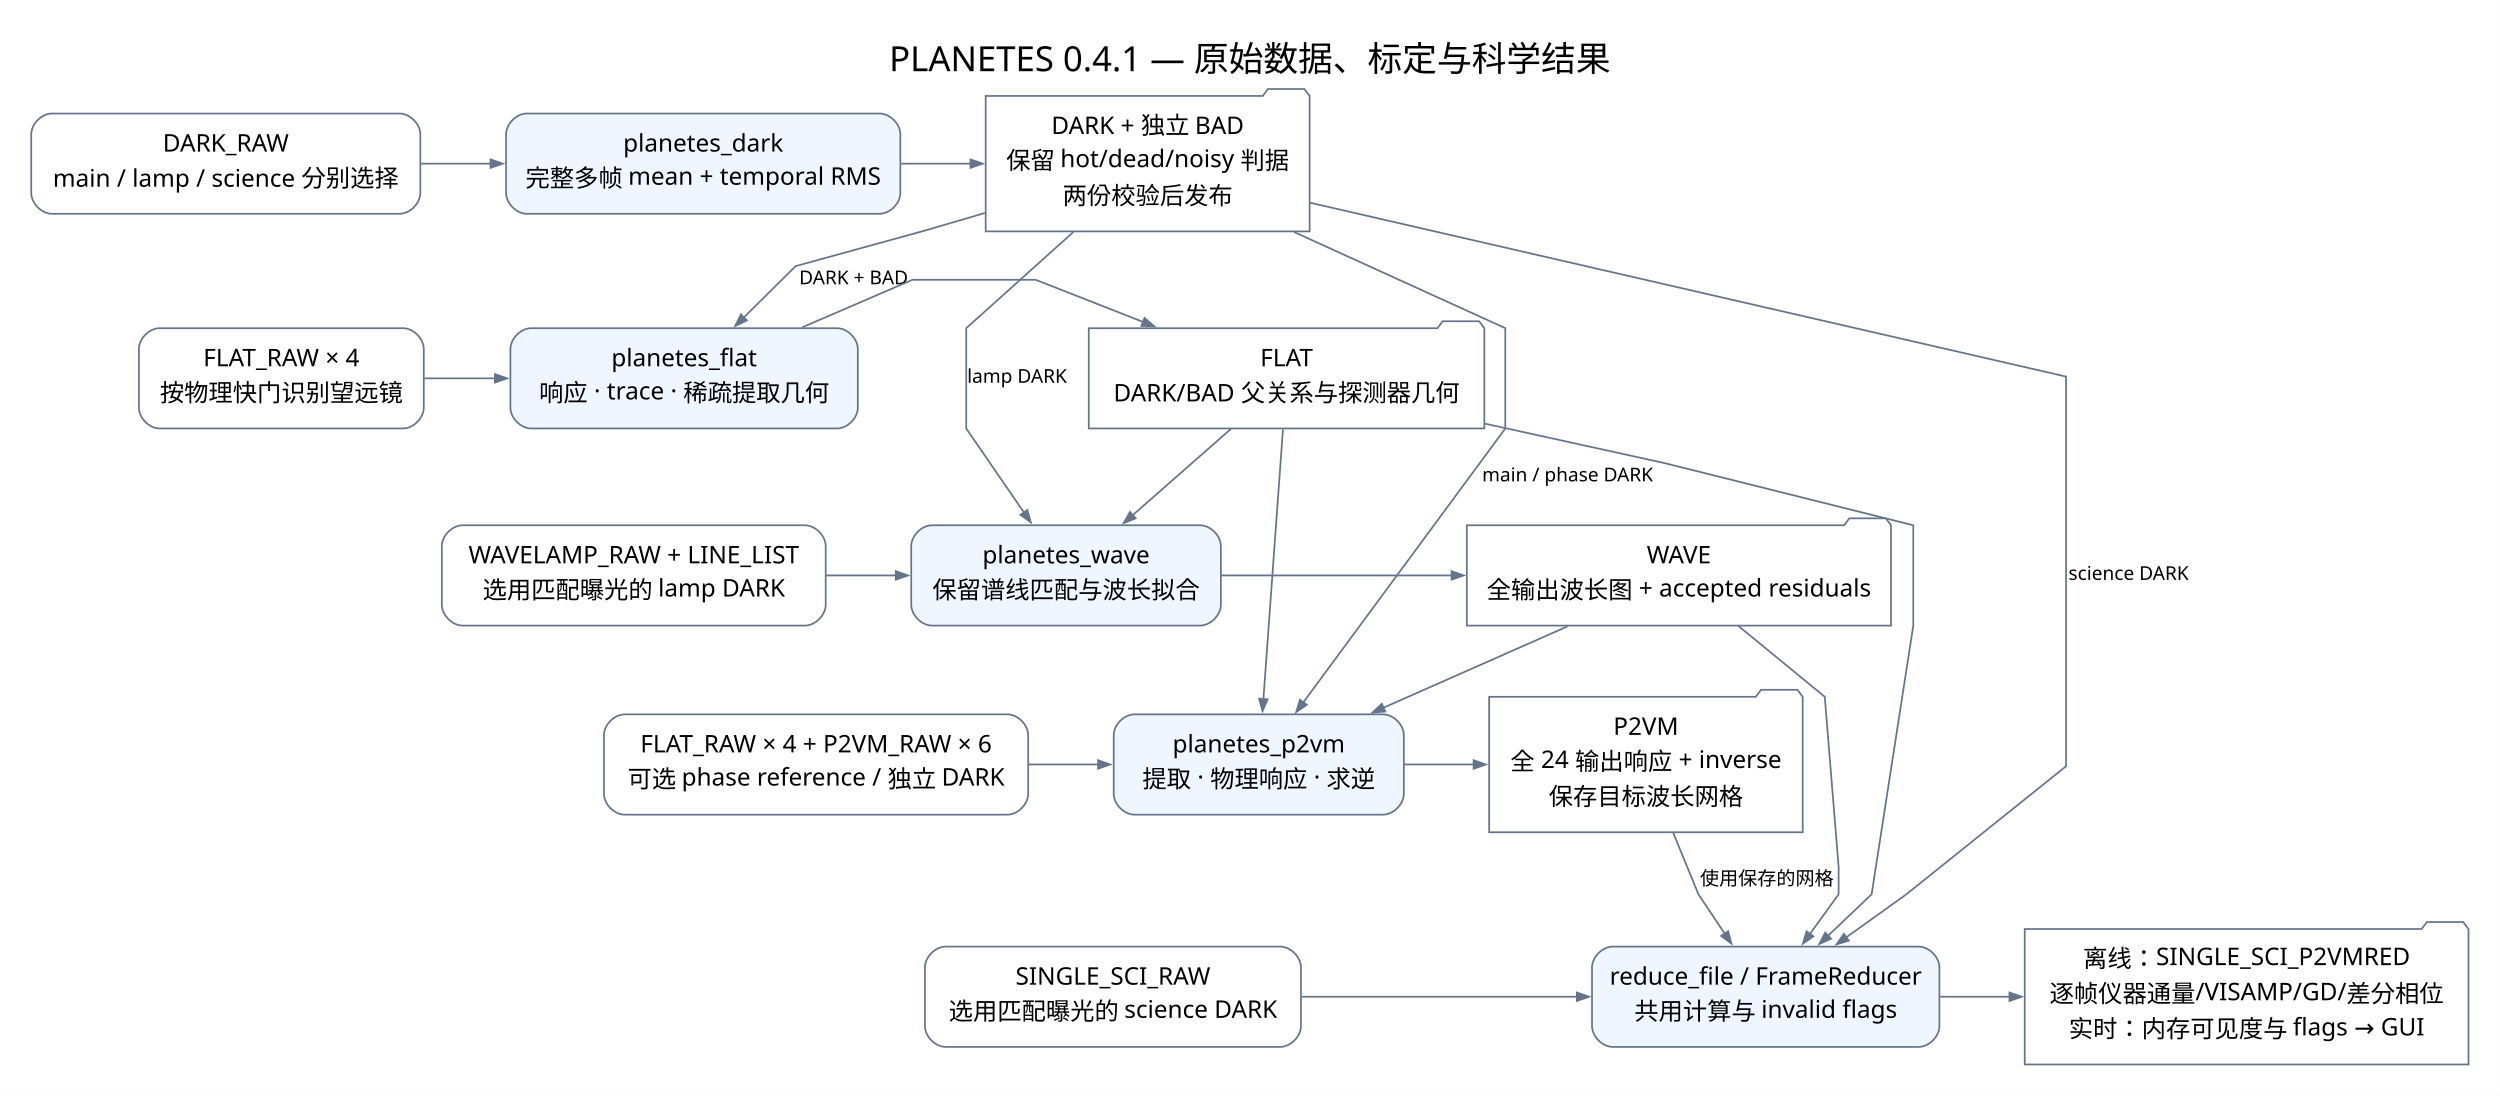
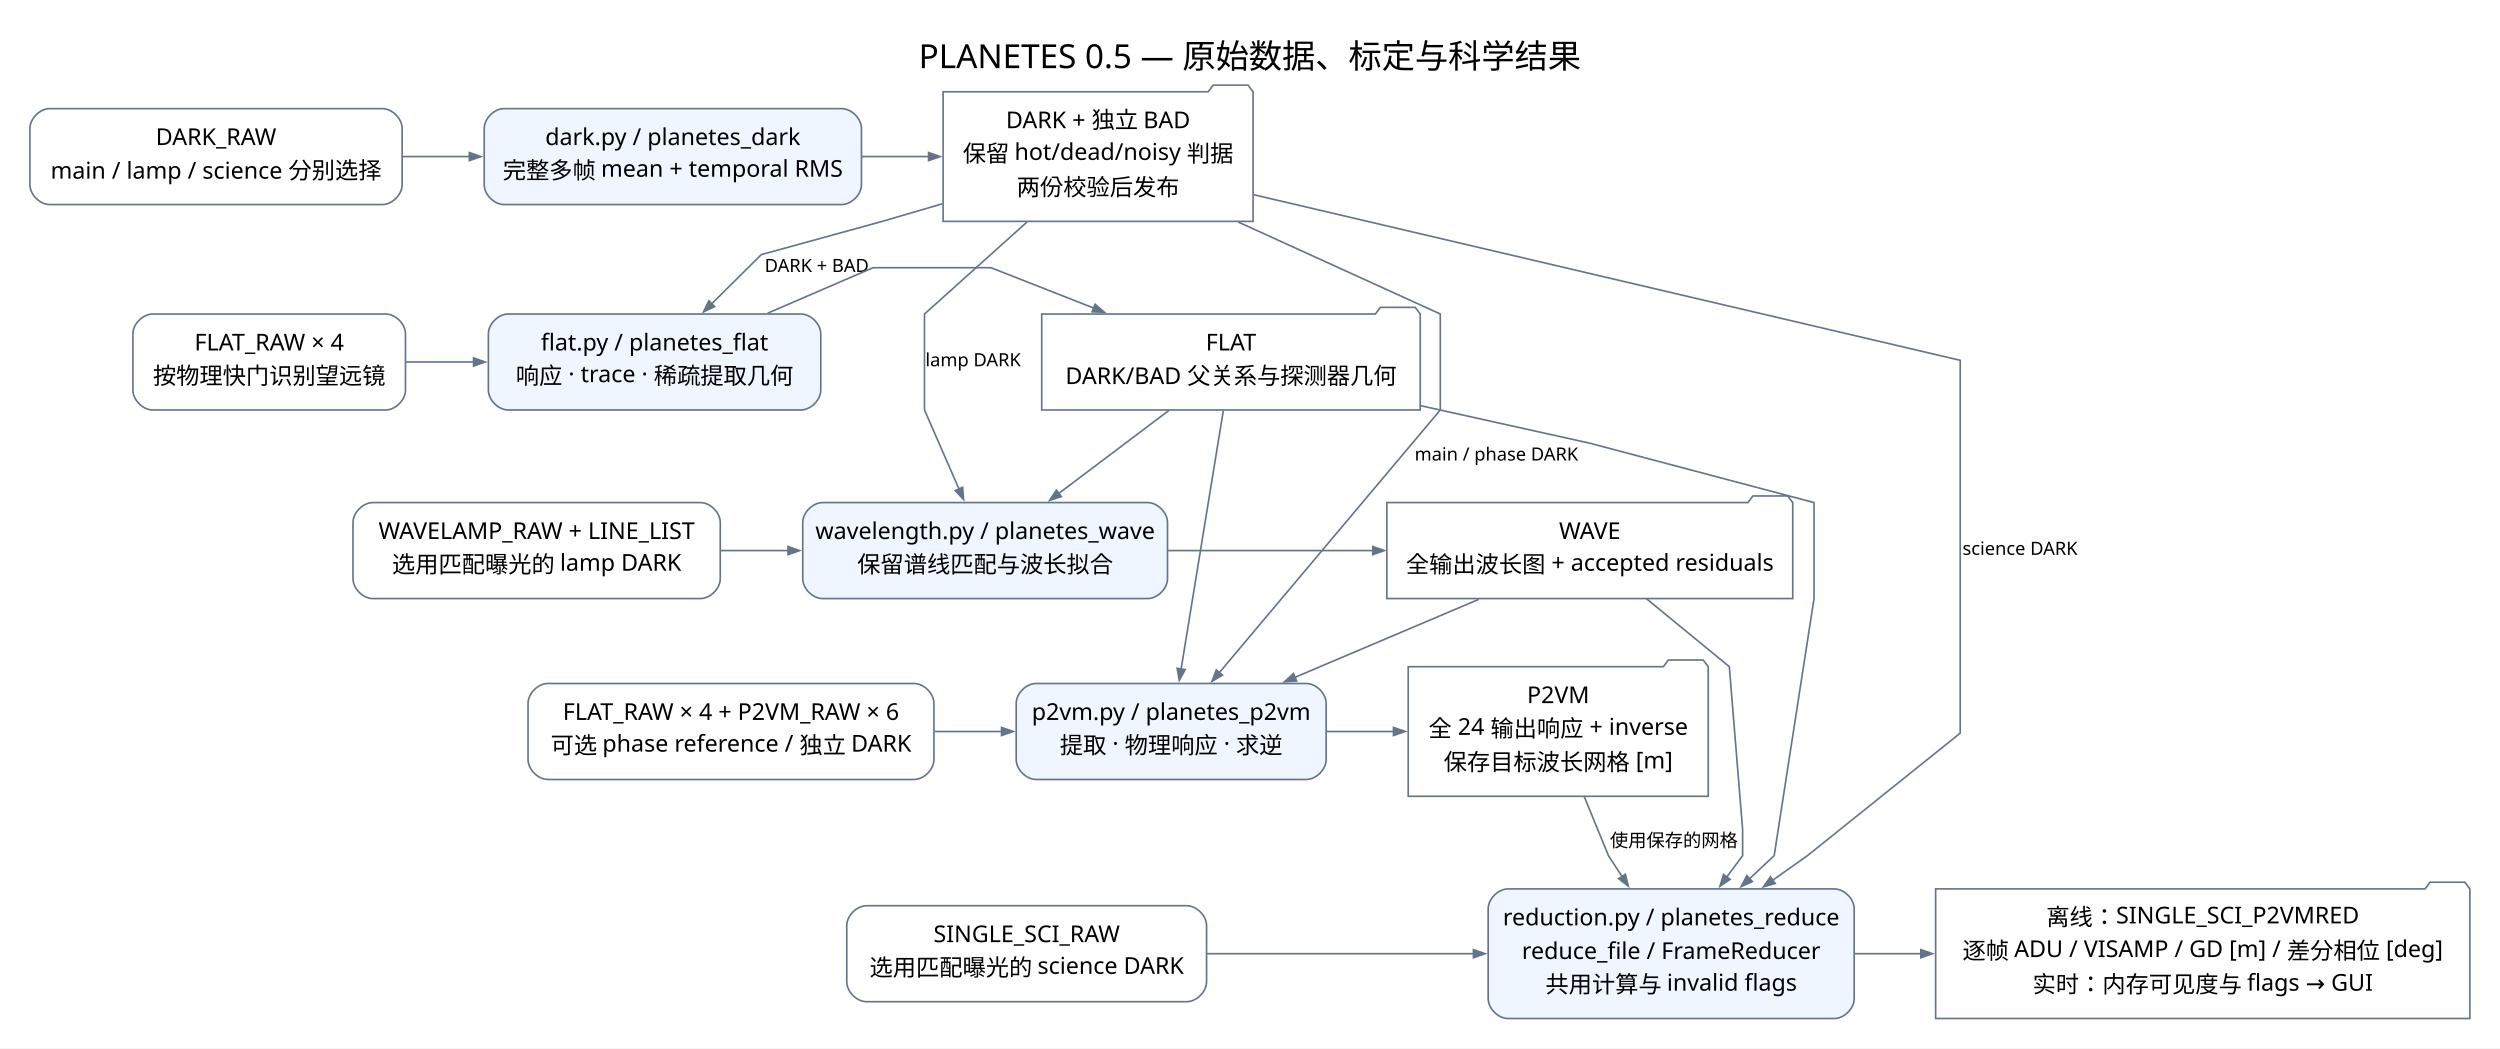
- <svg xmlns="http://www.w3.org/2000/svg" width="1440pt" height="631pt" viewBox="0.00 0.00 1440.00 631.00">
+ <svg xmlns="http://www.w3.org/2000/svg" width="1505pt" height="631pt" viewBox="0.00 0.00 1505.00 631.00">
  <g id="graph0" class="graph" transform="scale(1 1) rotate(0) translate(18 613.15)">
-     <polygon fill="white" stroke="none" points="-18,18 -18,-613.15 1421.85,-613.15 1421.85,18 -18,18" />
-     <text xml:space="preserve" text-anchor="middle" x="701.92" y="-572.15" font-family="PingFang SC" font-size="20.00">PLANETES 0.4.1 — 原始数据、标定与科学结果</text>
+     <polygon fill="white" stroke="none" points="-18,18 -18,-613.15 1486.85,-613.15 1486.85,18 -18,18" />
+     <text xml:space="preserve" text-anchor="middle" x="734.42" y="-572.15" font-family="PingFang SC" font-size="20.00">PLANETES 0.5 — 原始数据、标定与科学结果</text>
    <g id="node1" class="node">
      <path fill="none" stroke="#64748b" d="M212.1,-547.77C212.1,-547.77 12,-547.77 12,-547.77 6,-547.77 0,-541.77 0,-535.77 0,-535.77 0,-502 0,-502 0,-496 6,-490 12,-490 12,-490 212.1,-490 212.1,-490 218.1,-490 224.1,-496 224.1,-502 224.1,-502 224.1,-535.77 224.1,-535.77 224.1,-541.77 218.1,-547.77 212.1,-547.77" />
      <text xml:space="preserve" text-anchor="middle" x="112.05" y="-525.84" font-family="PingFang SC" font-size="14.00">DARK_RAW</text>
      <text xml:space="preserve" text-anchor="middle" x="112.05" y="-505.58" font-family="PingFang SC" font-size="14.00">main / lamp / science 分别选择</text>
    </g>
    <g id="node2" class="node">
      <path fill="#eff6ff" stroke="#64748b" d="M488.6,-547.77C488.6,-547.77 285.5,-547.77 285.5,-547.77 279.5,-547.77 273.5,-541.77 273.5,-535.77 273.5,-535.77 273.5,-502 273.5,-502 273.5,-496 279.5,-490 285.5,-490 285.5,-490 488.6,-490 488.6,-490 494.6,-490 500.6,-496 500.6,-502 500.6,-502 500.6,-535.77 500.6,-535.77 500.6,-541.77 494.6,-547.77 488.6,-547.77" />
-       <text xml:space="preserve" text-anchor="middle" x="387.05" y="-525.84" font-family="PingFang SC" font-size="14.00">planetes_dark</text>
+       <text xml:space="preserve" text-anchor="middle" x="387.05" y="-525.84" font-family="PingFang SC" font-size="14.00">dark.py / planetes_dark</text>
      <text xml:space="preserve" text-anchor="middle" x="387.05" y="-505.58" font-family="PingFang SC" font-size="14.00">完整多帧 mean + temporal RMS</text>
    </g>
    <g id="edge1" class="edge">
      <path fill="none" stroke="#64748b" d="M224.52,-518.88C236.39,-518.88 251.5,-518.88 264.71,-518.88" />
      <polygon fill="#64748b" stroke="#64748b" points="264.55,-521.34 271.55,-518.89 264.55,-516.44 264.55,-521.34" />
    </g>
    <g id="node4" class="node">
      <path fill="none" stroke="#64748b" d="M214.1,-424.12C214.1,-424.12 74,-424.12 74,-424.12 68,-424.12 62,-418.12 62,-412.12 62,-412.12 62,-378.34 62,-378.34 62,-372.34 68,-366.34 74,-366.34 74,-366.34 214.1,-366.34 214.1,-366.34 220.1,-366.34 226.1,-372.34 226.1,-378.34 226.1,-378.34 226.1,-412.12 226.1,-412.12 226.1,-418.12 220.1,-424.12 214.1,-424.12" />
      <text xml:space="preserve" text-anchor="middle" x="144.05" y="-402.18" font-family="PingFang SC" font-size="14.00">FLAT_RAW × 4</text>
      <text xml:space="preserve" text-anchor="middle" x="144.05" y="-381.93" font-family="PingFang SC" font-size="14.00">按物理快门识别望远镜</text>
    </g>
    <g id="node3" class="node">
      <polygon fill="none" stroke="#64748b" points="736.35,-557.9 733.35,-561.9 712.35,-561.9 709.35,-557.9 549.75,-557.9 549.75,-479.87 736.35,-479.87 736.35,-557.9" />
      <text xml:space="preserve" text-anchor="middle" x="643.05" y="-535.96" font-family="PingFang SC" font-size="14.00">DARK + 独立 BAD</text>
      <text xml:space="preserve" text-anchor="middle" x="643.05" y="-515.71" font-family="PingFang SC" font-size="14.00">保留 hot/dead/noisy 判据</text>
      <text xml:space="preserve" text-anchor="middle" x="643.05" y="-495.46" font-family="PingFang SC" font-size="14.00">两份校验后发布</text>
    </g>
    <g id="edge2" class="edge">
      <path fill="none" stroke="#64748b" d="M500.8,-518.88C514.26,-518.88 529.87,-518.88 541.33,-518.88" />
      <polygon fill="#64748b" stroke="#64748b" points="541,-521.34 548,-518.89 541,-516.44 541,-521.34" />
    </g>
    <g id="node5" class="node">
      <path fill="#eff6ff" stroke="#64748b" d="M464.1,-424.12C464.1,-424.12 288,-424.12 288,-424.12 282,-424.12 276,-418.12 276,-412.12 276,-412.12 276,-378.34 276,-378.34 276,-372.34 282,-366.34 288,-366.34 288,-366.34 464.1,-366.34 464.1,-366.34 470.1,-366.34 476.1,-372.34 476.1,-378.34 476.1,-378.34 476.1,-412.12 476.1,-412.12 476.1,-418.12 470.1,-424.12 464.1,-424.12" />
-       <text xml:space="preserve" text-anchor="middle" x="376.05" y="-402.18" font-family="PingFang SC" font-size="14.00">planetes_flat</text>
+       <text xml:space="preserve" text-anchor="middle" x="376.05" y="-402.18" font-family="PingFang SC" font-size="14.00">flat.py / planetes_flat</text>
      <text xml:space="preserve" text-anchor="middle" x="376.05" y="-381.93" font-family="PingFang SC" font-size="14.00">响应 · trace · 稀疏提取几何</text>
    </g>
    <g id="edge11" class="edge">
      <path fill="none" stroke="#64748b" d="M549.26,-490.46C528.76,-484.46 513.05,-479.87 513.05,-479.87 513.05,-479.87 440.3,-459.87 440.3,-459.87 440.3,-459.87 425.49,-445.2 410.09,-429.95" />
      <polygon fill="#64748b" stroke="#64748b" points="412.19,-428.58 405.49,-425.39 408.74,-432.06 412.19,-428.58" />
      <text xml:space="preserve" text-anchor="middle" x="473.68" y="-449.42" font-family="PingFang SC" font-size="11.00">DARK + BAD</text>
    </g>
    <g id="node8" class="node">
-       <path fill="#eff6ff" stroke="#64748b" d="M673.22,-310.59C673.22,-310.59 518.88,-310.59 518.88,-310.59 512.87,-310.59 506.87,-304.59 506.87,-298.59 506.87,-298.59 506.87,-264.81 506.87,-264.81 506.87,-258.81 512.88,-252.81 518.88,-252.81 518.88,-252.81 673.22,-252.81 673.22,-252.81 679.22,-252.81 685.22,-258.81 685.22,-264.81 685.22,-264.81 685.22,-298.59 685.22,-298.59 685.22,-304.59 679.22,-310.59 673.22,-310.59" />
-       <text xml:space="preserve" text-anchor="middle" x="596.05" y="-288.65" font-family="PingFang SC" font-size="14.00">planetes_wave</text>
-       <text xml:space="preserve" text-anchor="middle" x="596.05" y="-268.4" font-family="PingFang SC" font-size="14.00">保留谱线匹配与波长拟合</text>
+       <path fill="#eff6ff" stroke="#64748b" d="M672.85,-310.59C672.85,-310.59 477.25,-310.59 477.25,-310.59 471.25,-310.59 465.25,-304.59 465.25,-298.59 465.25,-298.59 465.25,-264.81 465.25,-264.81 465.25,-258.81 471.25,-252.81 477.25,-252.81 477.25,-252.81 672.85,-252.81 672.85,-252.81 678.85,-252.81 684.85,-258.81 684.85,-264.81 684.85,-264.81 684.85,-298.59 684.85,-298.59 684.85,-304.59 678.85,-310.59 672.85,-310.59" />
+       <text xml:space="preserve" text-anchor="middle" x="575.05" y="-288.65" font-family="PingFang SC" font-size="14.00">wavelength.py / planetes_wave</text>
+       <text xml:space="preserve" text-anchor="middle" x="575.05" y="-268.4" font-family="PingFang SC" font-size="14.00">保留谱线匹配与波长拟合</text>
    </g>
    <g id="edge12" class="edge">
-       <path fill="none" stroke="#64748b" d="M600.24,-479.48C571.39,-453.58 538.55,-424.12 538.55,-424.12 538.55,-424.12 538.55,-366.34 538.55,-366.34 538.55,-366.34 556.09,-340.83 571.79,-317.99" />
-       <polygon fill="#64748b" stroke="#64748b" points="573.78,-319.42 575.73,-312.26 569.74,-316.64 573.78,-319.42" />
+       <path fill="none" stroke="#64748b" d="M600.24,-479.48C571.39,-453.58 538.55,-424.12 538.55,-424.12 538.55,-424.12 538.55,-366.34 538.55,-366.34 538.55,-366.34 549.49,-341.27 559.39,-318.58" />
+       <polygon fill="#64748b" stroke="#64748b" points="561.53,-319.8 562.09,-312.4 557.04,-317.84 561.53,-319.8" />
      <text xml:space="preserve" text-anchor="middle" x="567.8" y="-392.65" font-family="PingFang SC" font-size="11.00">lamp DARK</text>
    </g>
    <g id="node11" class="node">
-       <path fill="#eff6ff" stroke="#64748b" d="M778.6,-201.69C778.6,-201.69 635.5,-201.69 635.5,-201.69 629.5,-201.69 623.5,-195.69 623.5,-189.69 623.5,-189.69 623.5,-155.91 623.5,-155.91 623.5,-149.91 629.5,-143.91 635.5,-143.91 635.5,-143.91 778.6,-143.91 778.6,-143.91 784.6,-143.91 790.6,-149.91 790.6,-155.91 790.6,-155.91 790.6,-189.69 790.6,-189.69 790.6,-195.69 784.6,-201.69 778.6,-201.69" />
-       <text xml:space="preserve" text-anchor="middle" x="707.05" y="-179.75" font-family="PingFang SC" font-size="14.00">planetes_p2vm</text>
-       <text xml:space="preserve" text-anchor="middle" x="707.05" y="-159.5" font-family="PingFang SC" font-size="14.00">提取 · 物理响应 · 求逆</text>
+       <path fill="#eff6ff" stroke="#64748b" d="M768.35,-201.69C768.35,-201.69 605.75,-201.69 605.75,-201.69 599.75,-201.69 593.75,-195.69 593.75,-189.69 593.75,-189.69 593.75,-155.91 593.75,-155.91 593.75,-149.91 599.75,-143.91 605.75,-143.91 605.75,-143.91 768.35,-143.91 768.35,-143.91 774.35,-143.91 780.35,-149.91 780.35,-155.91 780.35,-155.91 780.35,-189.69 780.35,-189.69 780.35,-195.69 774.35,-201.69 768.35,-201.69" />
+       <text xml:space="preserve" text-anchor="middle" x="687.05" y="-179.75" font-family="PingFang SC" font-size="14.00">p2vm.py / planetes_p2vm</text>
+       <text xml:space="preserve" text-anchor="middle" x="687.05" y="-159.5" font-family="PingFang SC" font-size="14.00">提取 · 物理响应 · 求逆</text>
    </g>
    <g id="edge13" class="edge">
-       <path fill="none" stroke="#64748b" d="M727.43,-479.48C784.32,-453.58 849.05,-424.12 849.05,-424.12 849.05,-424.12 849.05,-366.34 849.05,-366.34 849.05,-366.34 773.67,-264.13 732.75,-208.64" />
-       <polygon fill="#64748b" stroke="#64748b" points="734.72,-207.19 728.6,-203.01 730.78,-210.1 734.72,-207.19" />
-       <text xml:space="preserve" text-anchor="middle" x="884.91" y="-335.89" font-family="PingFang SC" font-size="11.00">main / phase DARK</text>
+       <path fill="none" stroke="#64748b" d="M727.43,-479.48C784.32,-453.58 849.05,-424.12 849.05,-424.12 849.05,-424.12 849.05,-366.34 849.05,-366.34 849.05,-366.34 762.7,-263.71 716.09,-208.3" />
+       <polygon fill="#64748b" stroke="#64748b" points="717.96,-206.73 711.58,-202.95 714.21,-209.88 717.96,-206.73" />
+       <text xml:space="preserve" text-anchor="middle" x="882.83" y="-335.89" font-family="PingFang SC" font-size="11.00">main / phase DARK</text>
    </g>
    <g id="node14" class="node">
-       <path fill="#eff6ff" stroke="#64748b" d="M1087.1,-67.91C1087.1,-67.91 911,-67.91 911,-67.91 905,-67.91 899,-61.91 899,-55.91 899,-55.91 899,-22.12 899,-22.12 899,-16.12 905,-10.12 911,-10.12 911,-10.12 1087.1,-10.12 1087.1,-10.12 1093.1,-10.12 1099.1,-16.12 1099.1,-22.12 1099.1,-22.12 1099.1,-55.91 1099.1,-55.91 1099.1,-61.91 1093.1,-67.91 1087.1,-67.91" />
-       <text xml:space="preserve" text-anchor="middle" x="999.05" y="-45.97" font-family="PingFang SC" font-size="14.00">reduce_file / FrameReducer</text>
-       <text xml:space="preserve" text-anchor="middle" x="999.05" y="-25.71" font-family="PingFang SC" font-size="14.00">共用计算与 invalid flags</text>
+       <path fill="#eff6ff" stroke="#64748b" d="M1086.22,-78.03C1086.22,-78.03 889.88,-78.03 889.88,-78.03 883.88,-78.03 877.88,-72.03 877.88,-66.03 877.88,-66.03 877.88,-12 877.88,-12 877.88,-6 883.88,0 889.88,0 889.88,0 1086.22,0 1086.22,0 1092.22,0 1098.22,-6 1098.22,-12 1098.22,-12 1098.22,-66.03 1098.22,-66.03 1098.22,-72.03 1092.22,-78.03 1086.22,-78.03" />
+       <text xml:space="preserve" text-anchor="middle" x="988.05" y="-56.09" font-family="PingFang SC" font-size="14.00">reduction.py / planetes_reduce</text>
+       <text xml:space="preserve" text-anchor="middle" x="988.05" y="-35.84" font-family="PingFang SC" font-size="14.00">reduce_file / FrameReducer</text>
+       <text xml:space="preserve" text-anchor="middle" x="988.05" y="-15.59" font-family="PingFang SC" font-size="14.00">共用计算与 invalid flags</text>
    </g>
    <g id="edge14" class="edge">
-       <path fill="none" stroke="#64748b" d="M736.71,-496.35C888.65,-461.4 1172.05,-396.23 1172.05,-396.23 1172.05,-396.23 1172.05,-396.23 1172.05,-171.8 1172.05,-171.8 1080.05,-98.03 1080.05,-98.03 1080.05,-98.03 1063.48,-86.16 1045.33,-73.16" />
-       <polygon fill="#64748b" stroke="#64748b" points="1046.95,-71.31 1039.83,-69.22 1044.1,-75.29 1046.95,-71.31" />
-       <text xml:space="preserve" text-anchor="middle" x="1208.05" y="-279.12" font-family="PingFang SC" font-size="11.00">science DARK</text>
+       <path fill="none" stroke="#64748b" d="M736.74,-495.92C886.23,-460.88 1162.05,-396.23 1162.05,-396.23 1162.05,-396.23 1162.05,-396.23 1162.05,-171.8 1162.05,-171.8 1070.05,-98.03 1070.05,-98.03 1070.05,-98.03 1061.14,-91.73 1049.2,-83.28" />
+       <polygon fill="#64748b" stroke="#64748b" points="1050.65,-81.31 1043.52,-79.26 1047.82,-85.31 1050.65,-81.31" />
+       <text xml:space="preserve" text-anchor="middle" x="1198.05" y="-279.12" font-family="PingFang SC" font-size="11.00">science DARK</text>
    </g>
    <g id="edge3" class="edge">
      <path fill="none" stroke="#64748b" d="M226.46,-395.23C234.74,-395.23 251.78,-395.23 267.24,-395.23" />
      <polygon fill="#64748b" stroke="#64748b" points="267.08,-397.68 274.08,-395.23 267.08,-392.78 267.08,-397.68" />
    </g>
    <g id="node7" class="node">
-       <path fill="none" stroke="#64748b" d="M445.6,-310.59C445.6,-310.59 248.5,-310.59 248.5,-310.59 242.5,-310.59 236.5,-304.59 236.5,-298.59 236.5,-298.59 236.5,-264.81 236.5,-264.81 236.5,-258.81 242.5,-252.81 248.5,-252.81 248.5,-252.81 445.6,-252.81 445.6,-252.81 451.6,-252.81 457.6,-258.81 457.6,-264.81 457.6,-264.81 457.6,-298.59 457.6,-298.59 457.6,-304.59 451.6,-310.59 445.6,-310.59" />
-       <text xml:space="preserve" text-anchor="middle" x="347.05" y="-288.65" font-family="PingFang SC" font-size="14.00">WAVELAMP_RAW + LINE_LIST</text>
-       <text xml:space="preserve" text-anchor="middle" x="347.05" y="-268.4" font-family="PingFang SC" font-size="14.00">选用匹配曝光的 lamp DARK</text>
+       <path fill="none" stroke="#64748b" d="M403.6,-310.59C403.6,-310.59 206.5,-310.59 206.5,-310.59 200.5,-310.59 194.5,-304.59 194.5,-298.59 194.5,-298.59 194.5,-264.81 194.5,-264.81 194.5,-258.81 200.5,-252.81 206.5,-252.81 206.5,-252.81 403.6,-252.81 403.6,-252.81 409.6,-252.81 415.6,-258.81 415.6,-264.81 415.6,-264.81 415.6,-298.59 415.6,-298.59 415.6,-304.59 409.6,-310.59 403.6,-310.59" />
+       <text xml:space="preserve" text-anchor="middle" x="305.05" y="-288.65" font-family="PingFang SC" font-size="14.00">WAVELAMP_RAW + LINE_LIST</text>
+       <text xml:space="preserve" text-anchor="middle" x="305.05" y="-268.4" font-family="PingFang SC" font-size="14.00">选用匹配曝光的 lamp DARK</text>
    </g>
    <g id="node6" class="node">
      <polygon fill="none" stroke="#64748b" points="836.97,-424.12 833.97,-428.12 812.97,-428.12 809.97,-424.12 609.12,-424.12 609.12,-366.34 836.97,-366.34 836.97,-424.12" />
      <text xml:space="preserve" text-anchor="middle" x="723.05" y="-402.18" font-family="PingFang SC" font-size="14.00">FLAT</text>
      <text xml:space="preserve" text-anchor="middle" x="723.05" y="-381.93" font-family="PingFang SC" font-size="14.00">DARK/BAD 父关系与探测器几何</text>
    </g>
    <g id="edge4" class="edge">
      <path fill="none" stroke="#64748b" d="M444.11,-424.61C476.2,-438.46 507.55,-451.99 507.55,-451.99 507.55,-451.99 578.55,-451.99 578.55,-451.99 578.55,-451.99 608.08,-440.4 640.44,-427.68" />
      <polygon fill="#64748b" stroke="#64748b" points="641.23,-430 646.85,-425.16 639.44,-425.44 641.23,-430" />
    </g>
    <g id="edge15" class="edge">
-       <path fill="none" stroke="#64748b" d="M691,-366.09C673.71,-350.9 652.24,-332.05 634.1,-316.12" />
-       <polygon fill="#64748b" stroke="#64748b" points="636.1,-314.61 629.22,-311.83 632.87,-318.29 636.1,-314.61" />
+       <path fill="none" stroke="#64748b" d="M685.7,-366.09C665.54,-350.89 640.51,-332.03 619.36,-316.09" />
+       <polygon fill="#64748b" stroke="#64748b" points="620.92,-314.2 613.85,-311.94 617.97,-318.11 620.92,-314.2" />
    </g>
    <g id="edge16" class="edge">
-       <path fill="none" stroke="#64748b" d="M720.99,-365.86C718.11,-326.18 712.88,-254.07 709.71,-210.39" />
-       <polygon fill="#64748b" stroke="#64748b" points="712.16,-210.37 709.21,-203.56 707.27,-210.72 712.16,-210.37" />
+       <path fill="none" stroke="#64748b" d="M718.42,-365.86C711.94,-326.18 700.16,-254.07 693.03,-210.39" />
+       <polygon fill="#64748b" stroke="#64748b" points="695.46,-210.06 691.91,-203.55 690.62,-210.85 695.46,-210.06" />
    </g>
    <g id="edge17" class="edge">
-       <path fill="none" stroke="#64748b" d="M837.16,-369.16C889.9,-357.58 941.05,-346.34 941.05,-346.34 941.05,-346.34 1084.05,-310.59 1084.05,-310.59 1084.05,-310.59 1084.05,-252.81 1084.05,-252.81 1084.05,-252.81 1060.05,-98.03 1060.05,-98.03 1060.05,-98.03 1048.22,-86.78 1034.98,-74.19" />
-       <polygon fill="#64748b" stroke="#64748b" points="1036.69,-72.43 1029.93,-69.39 1033.32,-75.99 1036.69,-72.43" />
+       <path fill="none" stroke="#64748b" d="M837.37,-368.88C889.19,-357.4 939.05,-346.34 939.05,-346.34 939.05,-346.34 1074.05,-310.59 1074.05,-310.59 1074.05,-310.59 1074.05,-252.81 1074.05,-252.81 1074.05,-252.81 1050.05,-98.03 1050.05,-98.03 1050.05,-98.03 1043.56,-91.96 1034.78,-83.75" />
+       <polygon fill="#64748b" stroke="#64748b" points="1036.95,-82.42 1030.16,-79.42 1033.6,-85.99 1036.95,-82.42" />
    </g>
    <g id="edge5" class="edge">
-       <path fill="none" stroke="#64748b" d="M457.69,-281.7C471.25,-281.7 487.03,-281.7 498.27,-281.7" />
-       <polygon fill="#64748b" stroke="#64748b" points="497.98,-284.15 504.98,-281.7 497.98,-279.25 497.98,-284.15" />
+       <path fill="none" stroke="#64748b" d="M415.92,-281.7C428.02,-281.7 443.42,-281.7 456.61,-281.7" />
+       <polygon fill="#64748b" stroke="#64748b" points="456.39,-284.15 463.39,-281.7 456.39,-279.25 456.39,-284.15" />
    </g>
    <g id="node10" class="node">
-       <path fill="none" stroke="#64748b" d="M562.23,-201.69C562.23,-201.69 341.88,-201.69 341.88,-201.69 335.88,-201.69 329.88,-195.69 329.88,-189.69 329.88,-189.69 329.88,-155.91 329.88,-155.91 329.88,-149.91 335.88,-143.91 341.88,-143.91 341.88,-143.91 562.23,-143.91 562.23,-143.91 568.23,-143.91 574.23,-149.91 574.23,-155.91 574.23,-155.91 574.23,-189.69 574.23,-189.69 574.23,-195.69 568.23,-201.69 562.23,-201.69" />
-       <text xml:space="preserve" text-anchor="middle" x="452.05" y="-179.75" font-family="PingFang SC" font-size="14.00">FLAT_RAW × 4 + P2VM_RAW × 6</text>
-       <text xml:space="preserve" text-anchor="middle" x="452.05" y="-159.5" font-family="PingFang SC" font-size="14.00">可选 phase reference / 独立 DARK</text>
+       <path fill="none" stroke="#64748b" d="M532.23,-201.69C532.23,-201.69 311.88,-201.69 311.88,-201.69 305.88,-201.69 299.88,-195.69 299.88,-189.69 299.88,-189.69 299.88,-155.91 299.88,-155.91 299.88,-149.91 305.88,-143.91 311.88,-143.91 311.88,-143.91 532.23,-143.91 532.23,-143.91 538.23,-143.91 544.23,-149.91 544.23,-155.91 544.23,-155.91 544.23,-189.69 544.23,-189.69 544.23,-195.69 538.23,-201.69 532.23,-201.69" />
+       <text xml:space="preserve" text-anchor="middle" x="422.05" y="-179.75" font-family="PingFang SC" font-size="14.00">FLAT_RAW × 4 + P2VM_RAW × 6</text>
+       <text xml:space="preserve" text-anchor="middle" x="422.05" y="-159.5" font-family="PingFang SC" font-size="14.00">可选 phase reference / 独立 DARK</text>
    </g>
    <g id="node9" class="node">
-       <polygon fill="none" stroke="#64748b" points="1071.22,-310.59 1068.22,-314.59 1047.22,-314.59 1044.22,-310.59 826.88,-310.59 826.88,-252.81 1071.22,-252.81 1071.22,-310.59" />
-       <text xml:space="preserve" text-anchor="middle" x="949.05" y="-288.65" font-family="PingFang SC" font-size="14.00">WAVE</text>
-       <text xml:space="preserve" text-anchor="middle" x="949.05" y="-268.4" font-family="PingFang SC" font-size="14.00">全输出波长图 + accepted residuals</text>
+       <polygon fill="none" stroke="#64748b" points="1061.22,-310.59 1058.22,-314.59 1037.22,-314.59 1034.22,-310.59 816.88,-310.59 816.88,-252.81 1061.22,-252.81 1061.22,-310.59" />
+       <text xml:space="preserve" text-anchor="middle" x="939.05" y="-288.65" font-family="PingFang SC" font-size="14.00">WAVE</text>
+       <text xml:space="preserve" text-anchor="middle" x="939.05" y="-268.4" font-family="PingFang SC" font-size="14.00">全输出波长图 + accepted residuals</text>
    </g>
    <g id="edge6" class="edge">
-       <path fill="none" stroke="#64748b" d="M685.53,-281.7C701.79,-281.7 713.72,-281.7 713.72,-281.7 713.72,-281.7 787.73,-281.7 818.35,-281.7" />
-       <polygon fill="#64748b" stroke="#64748b" points="818.11,-284.15 825.11,-281.7 818.11,-279.25 818.11,-284.15" />
+       <path fill="none" stroke="#64748b" d="M685.19,-281.7C692.12,-281.7 696.38,-281.7 696.38,-281.7 696.38,-281.7 780.77,-281.7 808.79,-281.7" />
+       <polygon fill="#64748b" stroke="#64748b" points="808.43,-284.15 815.43,-281.7 808.43,-279.25 808.43,-284.15" />
    </g>
    <g id="edge18" class="edge">
-       <path fill="none" stroke="#64748b" d="M884.83,-252.33C852.16,-237.9 812.34,-220.31 778.67,-205.43" />
-       <polygon fill="#64748b" stroke="#64748b" points="779.92,-203.31 772.53,-202.72 777.94,-207.79 779.92,-203.31" />
+       <path fill="none" stroke="#64748b" d="M872.18,-252.33C838.01,-237.84 796.34,-220.16 761.19,-205.25" />
+       <polygon fill="#64748b" stroke="#64748b" points="762.59,-203.18 755.19,-202.7 760.68,-207.69 762.59,-203.18" />
    </g>
    <g id="edge19" class="edge">
-       <path fill="none" stroke="#64748b" d="M983.22,-252.68C1006.47,-233.61 1033.05,-211.81 1033.05,-211.81 1033.05,-211.81 1041.05,-113.78 1041.05,-113.78 1041.05,-113.78 1041.05,-98.03 1041.05,-98.03 1041.05,-98.03 1033.34,-87.38 1024.53,-75.21" />
-       <polygon fill="#64748b" stroke="#64748b" points="1026.53,-73.8 1020.45,-69.57 1022.57,-76.68 1026.53,-73.8" />
+       <path fill="none" stroke="#64748b" d="M973.22,-252.68C996.47,-233.61 1023.05,-211.81 1023.05,-211.81 1023.05,-211.81 1031.05,-113.78 1031.05,-113.78 1031.05,-113.78 1031.05,-98.03 1031.05,-98.03 1031.05,-98.03 1027.05,-92.63 1021.48,-85.12" />
+       <polygon fill="#64748b" stroke="#64748b" points="1023.53,-83.77 1017.39,-79.6 1019.59,-86.69 1023.53,-83.77" />
    </g>
    <g id="edge7" class="edge">
-       <path fill="none" stroke="#64748b" d="M574.58,-172.8C589.52,-172.8 605.3,-172.8 614.65,-172.8" />
-       <polygon fill="#64748b" stroke="#64748b" points="614.49,-175.25 621.49,-172.8 614.49,-170.35 614.49,-175.25" />
+       <path fill="none" stroke="#64748b" d="M544.54,-172.8C558.66,-172.8 574.23,-172.8 585.04,-172.8" />
+       <polygon fill="#64748b" stroke="#64748b" points="584.93,-175.25 591.93,-172.8 584.93,-170.35 584.93,-175.25" />
    </g>
    <g id="node13" class="node">
-       <path fill="none" stroke="#64748b" d="M719.35,-67.91C719.35,-67.91 526.75,-67.91 526.75,-67.91 520.75,-67.91 514.75,-61.91 514.75,-55.91 514.75,-55.91 514.75,-22.12 514.75,-22.12 514.75,-16.12 520.75,-10.12 526.75,-10.12 526.75,-10.12 719.35,-10.12 719.35,-10.12 725.35,-10.12 731.35,-16.12 731.35,-22.12 731.35,-22.12 731.35,-55.91 731.35,-55.91 731.35,-61.91 725.35,-67.91 719.35,-67.91" />
-       <text xml:space="preserve" text-anchor="middle" x="623.05" y="-45.97" font-family="PingFang SC" font-size="14.00">SINGLE_SCI_RAW</text>
-       <text xml:space="preserve" text-anchor="middle" x="623.05" y="-25.71" font-family="PingFang SC" font-size="14.00">选用匹配曝光的 science DARK</text>
+       <path fill="none" stroke="#64748b" d="M696.35,-67.91C696.35,-67.91 503.75,-67.91 503.75,-67.91 497.75,-67.91 491.75,-61.91 491.75,-55.91 491.75,-55.91 491.75,-22.12 491.75,-22.12 491.75,-16.12 497.75,-10.12 503.75,-10.12 503.75,-10.12 696.35,-10.12 696.35,-10.12 702.35,-10.12 708.35,-16.12 708.35,-22.12 708.35,-22.12 708.35,-55.91 708.35,-55.91 708.35,-61.91 702.35,-67.91 696.35,-67.91" />
+       <text xml:space="preserve" text-anchor="middle" x="600.05" y="-45.97" font-family="PingFang SC" font-size="14.00">SINGLE_SCI_RAW</text>
+       <text xml:space="preserve" text-anchor="middle" x="600.05" y="-25.71" font-family="PingFang SC" font-size="14.00">选用匹配曝光的 science DARK</text>
    </g>
    <g id="node12" class="node">
-       <polygon fill="none" stroke="#64748b" points="1020.35,-211.81 1017.35,-215.81 996.35,-215.81 993.35,-211.81 839.75,-211.81 839.75,-133.78 1020.35,-133.78 1020.35,-211.81" />
-       <text xml:space="preserve" text-anchor="middle" x="930.05" y="-189.87" font-family="PingFang SC" font-size="14.00">P2VM</text>
-       <text xml:space="preserve" text-anchor="middle" x="930.05" y="-169.62" font-family="PingFang SC" font-size="14.00">全 24 输出响应 + inverse</text>
-       <text xml:space="preserve" text-anchor="middle" x="930.05" y="-149.37" font-family="PingFang SC" font-size="14.00">保存目标波长网格</text>
+       <polygon fill="none" stroke="#64748b" points="1010.35,-211.81 1007.35,-215.81 986.35,-215.81 983.35,-211.81 829.75,-211.81 829.75,-133.78 1010.35,-133.78 1010.35,-211.81" />
+       <text xml:space="preserve" text-anchor="middle" x="920.05" y="-189.87" font-family="PingFang SC" font-size="14.00">P2VM</text>
+       <text xml:space="preserve" text-anchor="middle" x="920.05" y="-169.62" font-family="PingFang SC" font-size="14.00">全 24 输出响应 + inverse</text>
+       <text xml:space="preserve" text-anchor="middle" x="920.05" y="-149.37" font-family="PingFang SC" font-size="14.00">保存目标波长网格 [m]</text>
    </g>
    <g id="edge8" class="edge">
-       <path fill="none" stroke="#64748b" d="M790.8,-172.8C800.89,-172.8 817.33,-172.8 831.14,-172.8" />
-       <polygon fill="#64748b" stroke="#64748b" points="830.8,-175.25 837.8,-172.8 830.8,-170.35 830.8,-175.25" />
+       <path fill="none" stroke="#64748b" d="M780.81,-172.8C792.51,-172.8 808.45,-172.8 821.19,-172.8" />
+       <polygon fill="#64748b" stroke="#64748b" points="820.88,-175.25 827.88,-172.8 820.88,-170.35 820.88,-175.25" />
    </g>
    <g id="edge20" class="edge">
-       <path fill="none" stroke="#64748b" d="M945.71,-133.62C953.09,-115.62 960.3,-98.03 960.3,-98.03 960.3,-98.03 967.41,-87.38 975.55,-75.21" />
-       <polygon fill="#64748b" stroke="#64748b" points="977.44,-76.78 979.29,-69.6 973.36,-74.06 977.44,-76.78" />
-       <text xml:space="preserve" text-anchor="middle" x="999.67" y="-103.33" font-family="PingFang SC" font-size="11.00">使用保存的网格</text>
+       <path fill="none" stroke="#64748b" d="M935.71,-133.62C943.09,-115.62 950.3,-98.03 950.3,-98.03 950.3,-98.03 953.82,-92.63 958.7,-85.12" />
+       <polygon fill="#64748b" stroke="#64748b" points="960.49,-86.86 962.25,-79.66 956.38,-84.19 960.49,-86.86" />
+       <text xml:space="preserve" text-anchor="middle" x="989.67" y="-103.33" font-family="PingFang SC" font-size="11.00">使用保存的网格</text>
    </g>
    <g id="edge9" class="edge">
-       <path fill="none" stroke="#64748b" d="M731.74,-39.02C741.84,-39.02 748.38,-39.02 748.38,-39.02 748.38,-39.02 873.72,-39.02 873.72,-39.02 873.72,-39.02 880.28,-39.02 890.4,-39.02" />
-       <polygon fill="#64748b" stroke="#64748b" points="890.26,-41.47 897.26,-39.02 890.26,-36.57 890.26,-41.47" />
+       <path fill="none" stroke="#64748b" d="M708.6,-39.02C721.05,-39.02 729.38,-39.02 729.38,-39.02 729.38,-39.02 858.72,-39.02 858.72,-39.02 858.72,-39.02 862.74,-39.02 869.37,-39.02" />
+       <polygon fill="#64748b" stroke="#64748b" points="869.01,-41.47 876.01,-39.02 869.01,-36.57 869.01,-41.47" />
    </g>
    <g id="node15" class="node">
-       <polygon fill="none" stroke="#64748b" points="1403.85,-78.03 1400.85,-82.03 1379.85,-82.03 1376.85,-78.03 1148.25,-78.03 1148.25,0 1403.85,0 1403.85,-78.03" />
-       <text xml:space="preserve" text-anchor="middle" x="1276.05" y="-56.09" font-family="PingFang SC" font-size="14.00">离线：SINGLE_SCI_P2VMRED</text>
-       <text xml:space="preserve" text-anchor="middle" x="1276.05" y="-35.84" font-family="PingFang SC" font-size="14.00">逐帧仪器通量/VISAMP/GD/差分相位</text>
-       <text xml:space="preserve" text-anchor="middle" x="1276.05" y="-15.59" font-family="PingFang SC" font-size="14.00">实时：内存可见度与 flags → GUI</text>
+       <polygon fill="none" stroke="#64748b" points="1468.85,-78.03 1465.85,-82.03 1444.85,-82.03 1441.85,-78.03 1147.25,-78.03 1147.25,0 1468.85,0 1468.85,-78.03" />
+       <text xml:space="preserve" text-anchor="middle" x="1308.05" y="-56.09" font-family="PingFang SC" font-size="14.00">离线：SINGLE_SCI_P2VMRED</text>
+       <text xml:space="preserve" text-anchor="middle" x="1308.05" y="-35.84" font-family="PingFang SC" font-size="14.00">逐帧 ADU / VISAMP / GD [m] / 差分相位 [deg]</text>
+       <text xml:space="preserve" text-anchor="middle" x="1308.05" y="-15.59" font-family="PingFang SC" font-size="14.00">实时：内存可见度与 flags → GUI</text>
    </g>
    <g id="edge10" class="edge">
-       <path fill="none" stroke="#64748b" d="M1099.58,-39.02C1108.74,-39.02 1124.3,-39.02 1139.57,-39.02" />
-       <polygon fill="#64748b" stroke="#64748b" points="1139.46,-41.47 1146.46,-39.02 1139.46,-36.57 1139.46,-41.47" />
+       <path fill="none" stroke="#64748b" d="M1098.51,-39.02C1105.5,-39.02 1121.25,-39.02 1138.37,-39.02" />
+       <polygon fill="#64748b" stroke="#64748b" points="1138.35,-41.47 1145.35,-39.02 1138.35,-36.57 1138.35,-41.47" />
    </g>
  </g>
</svg>
